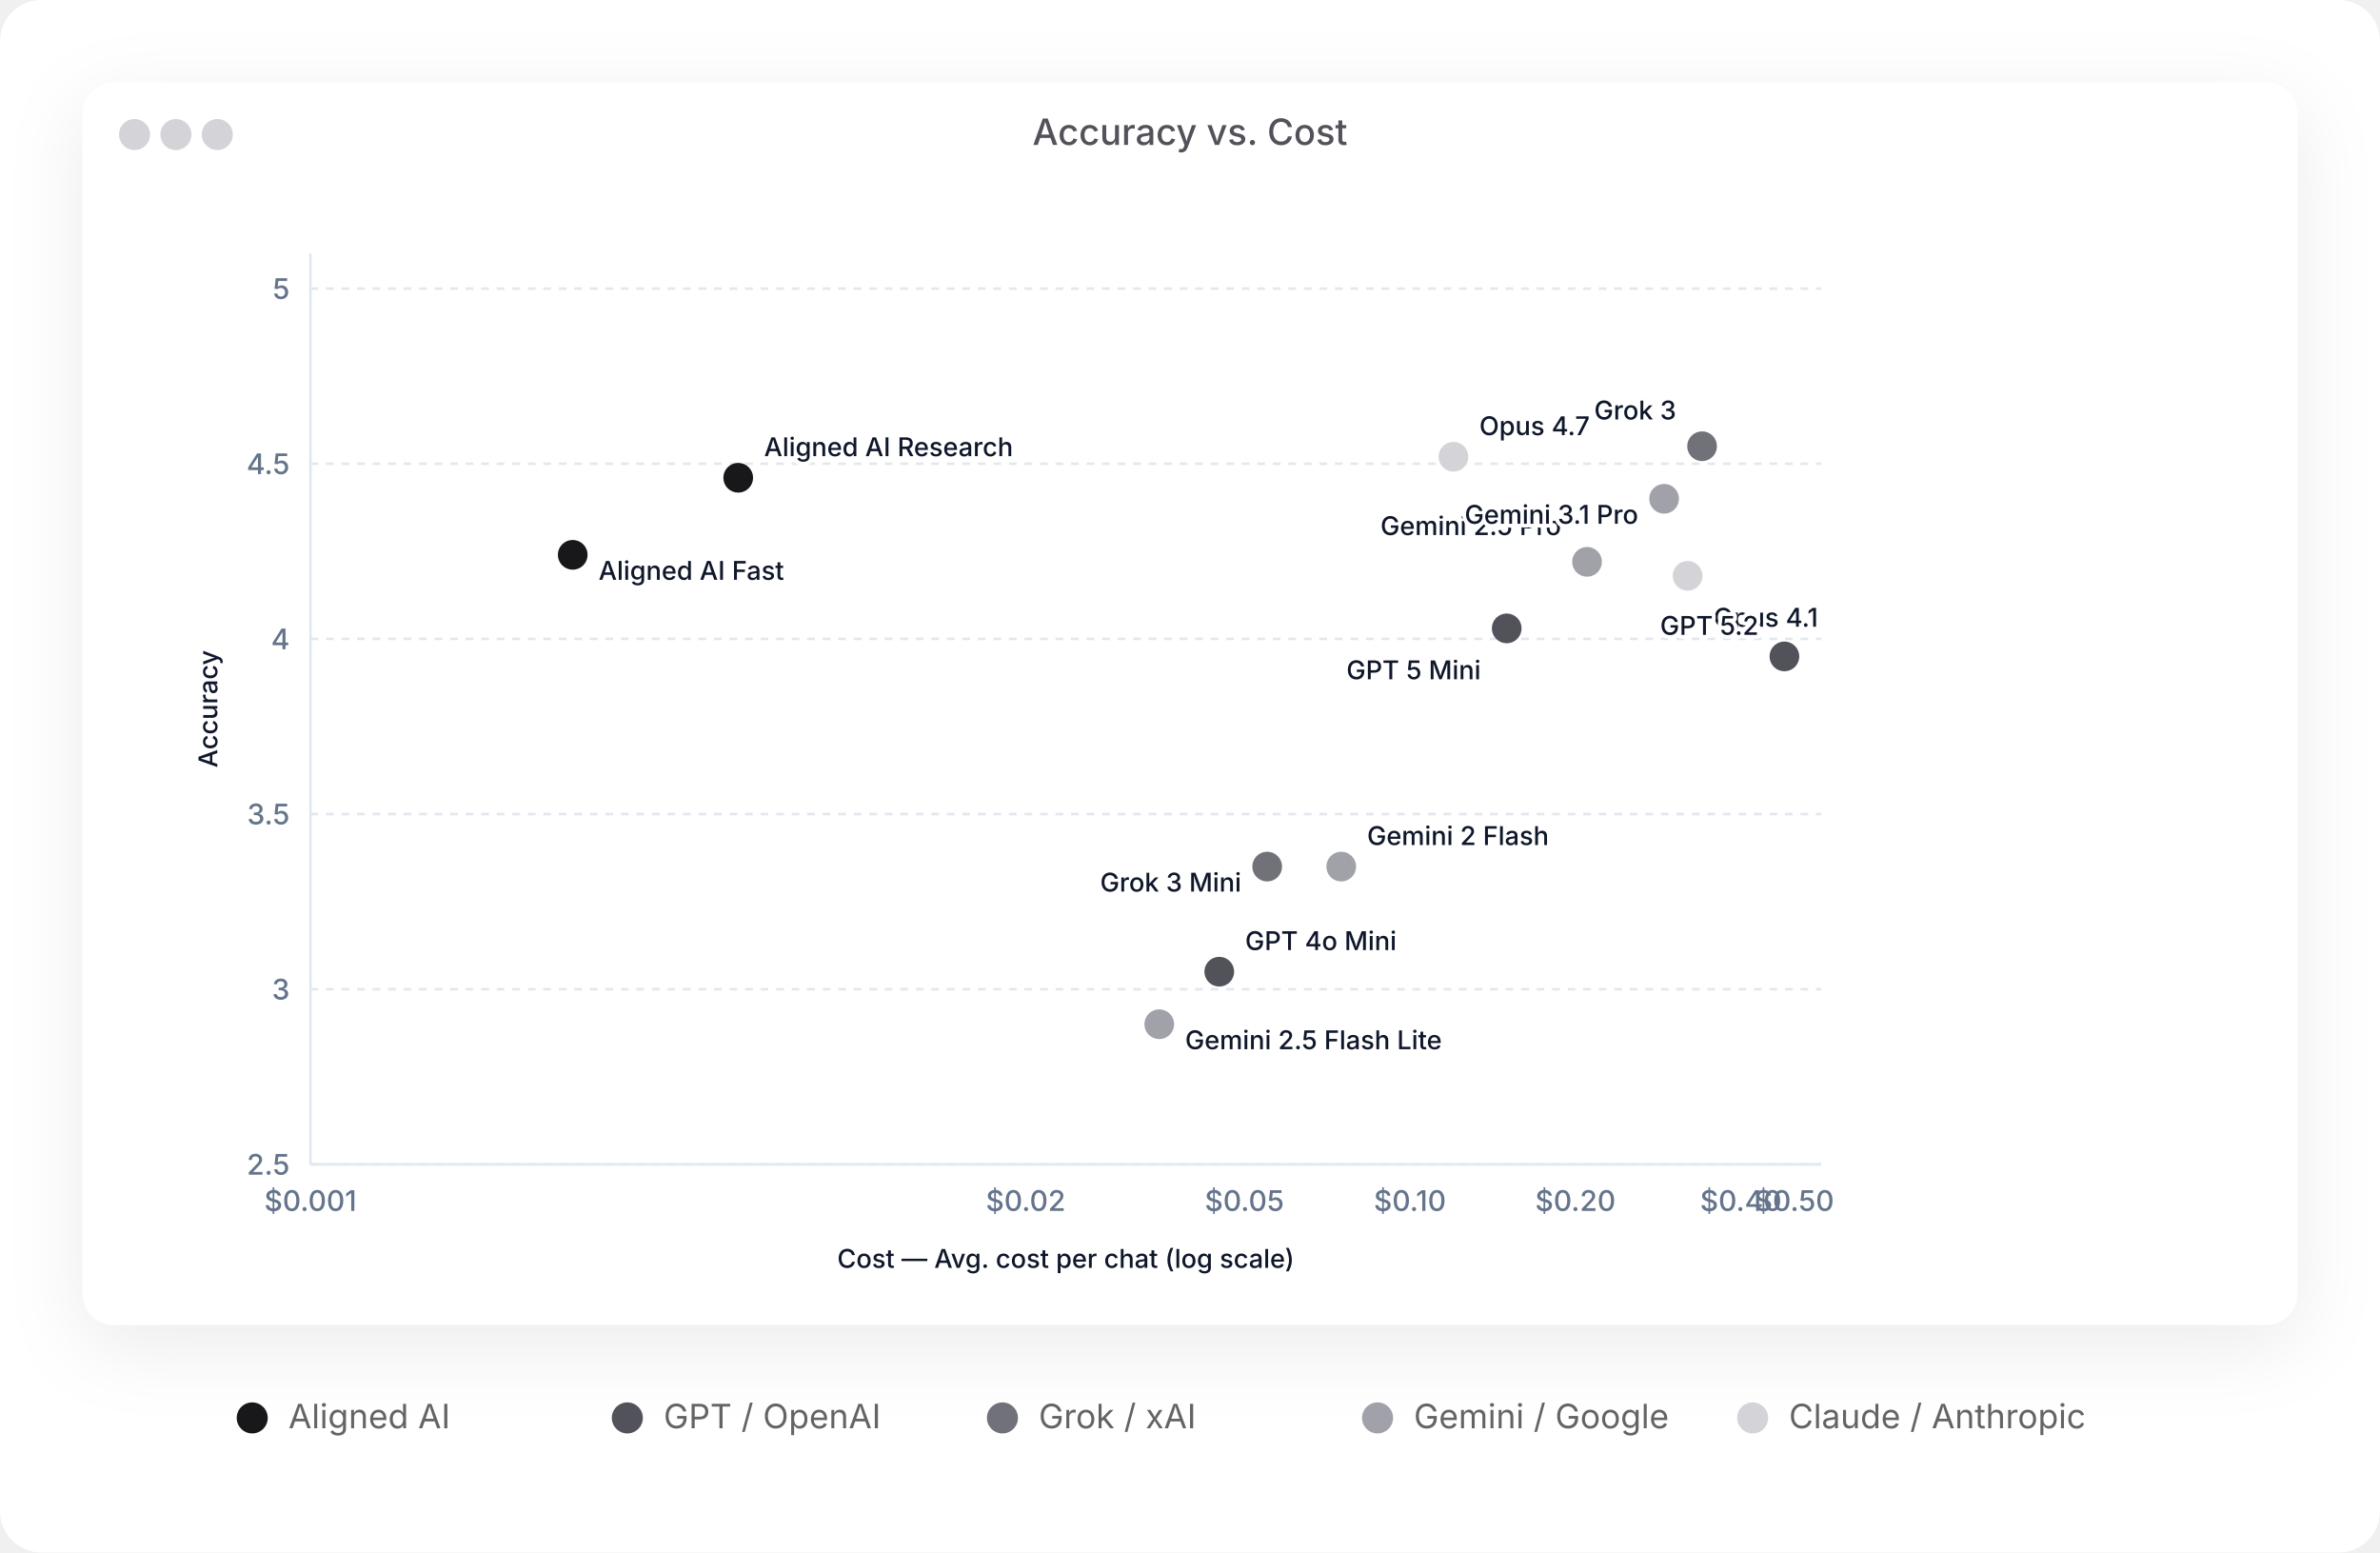
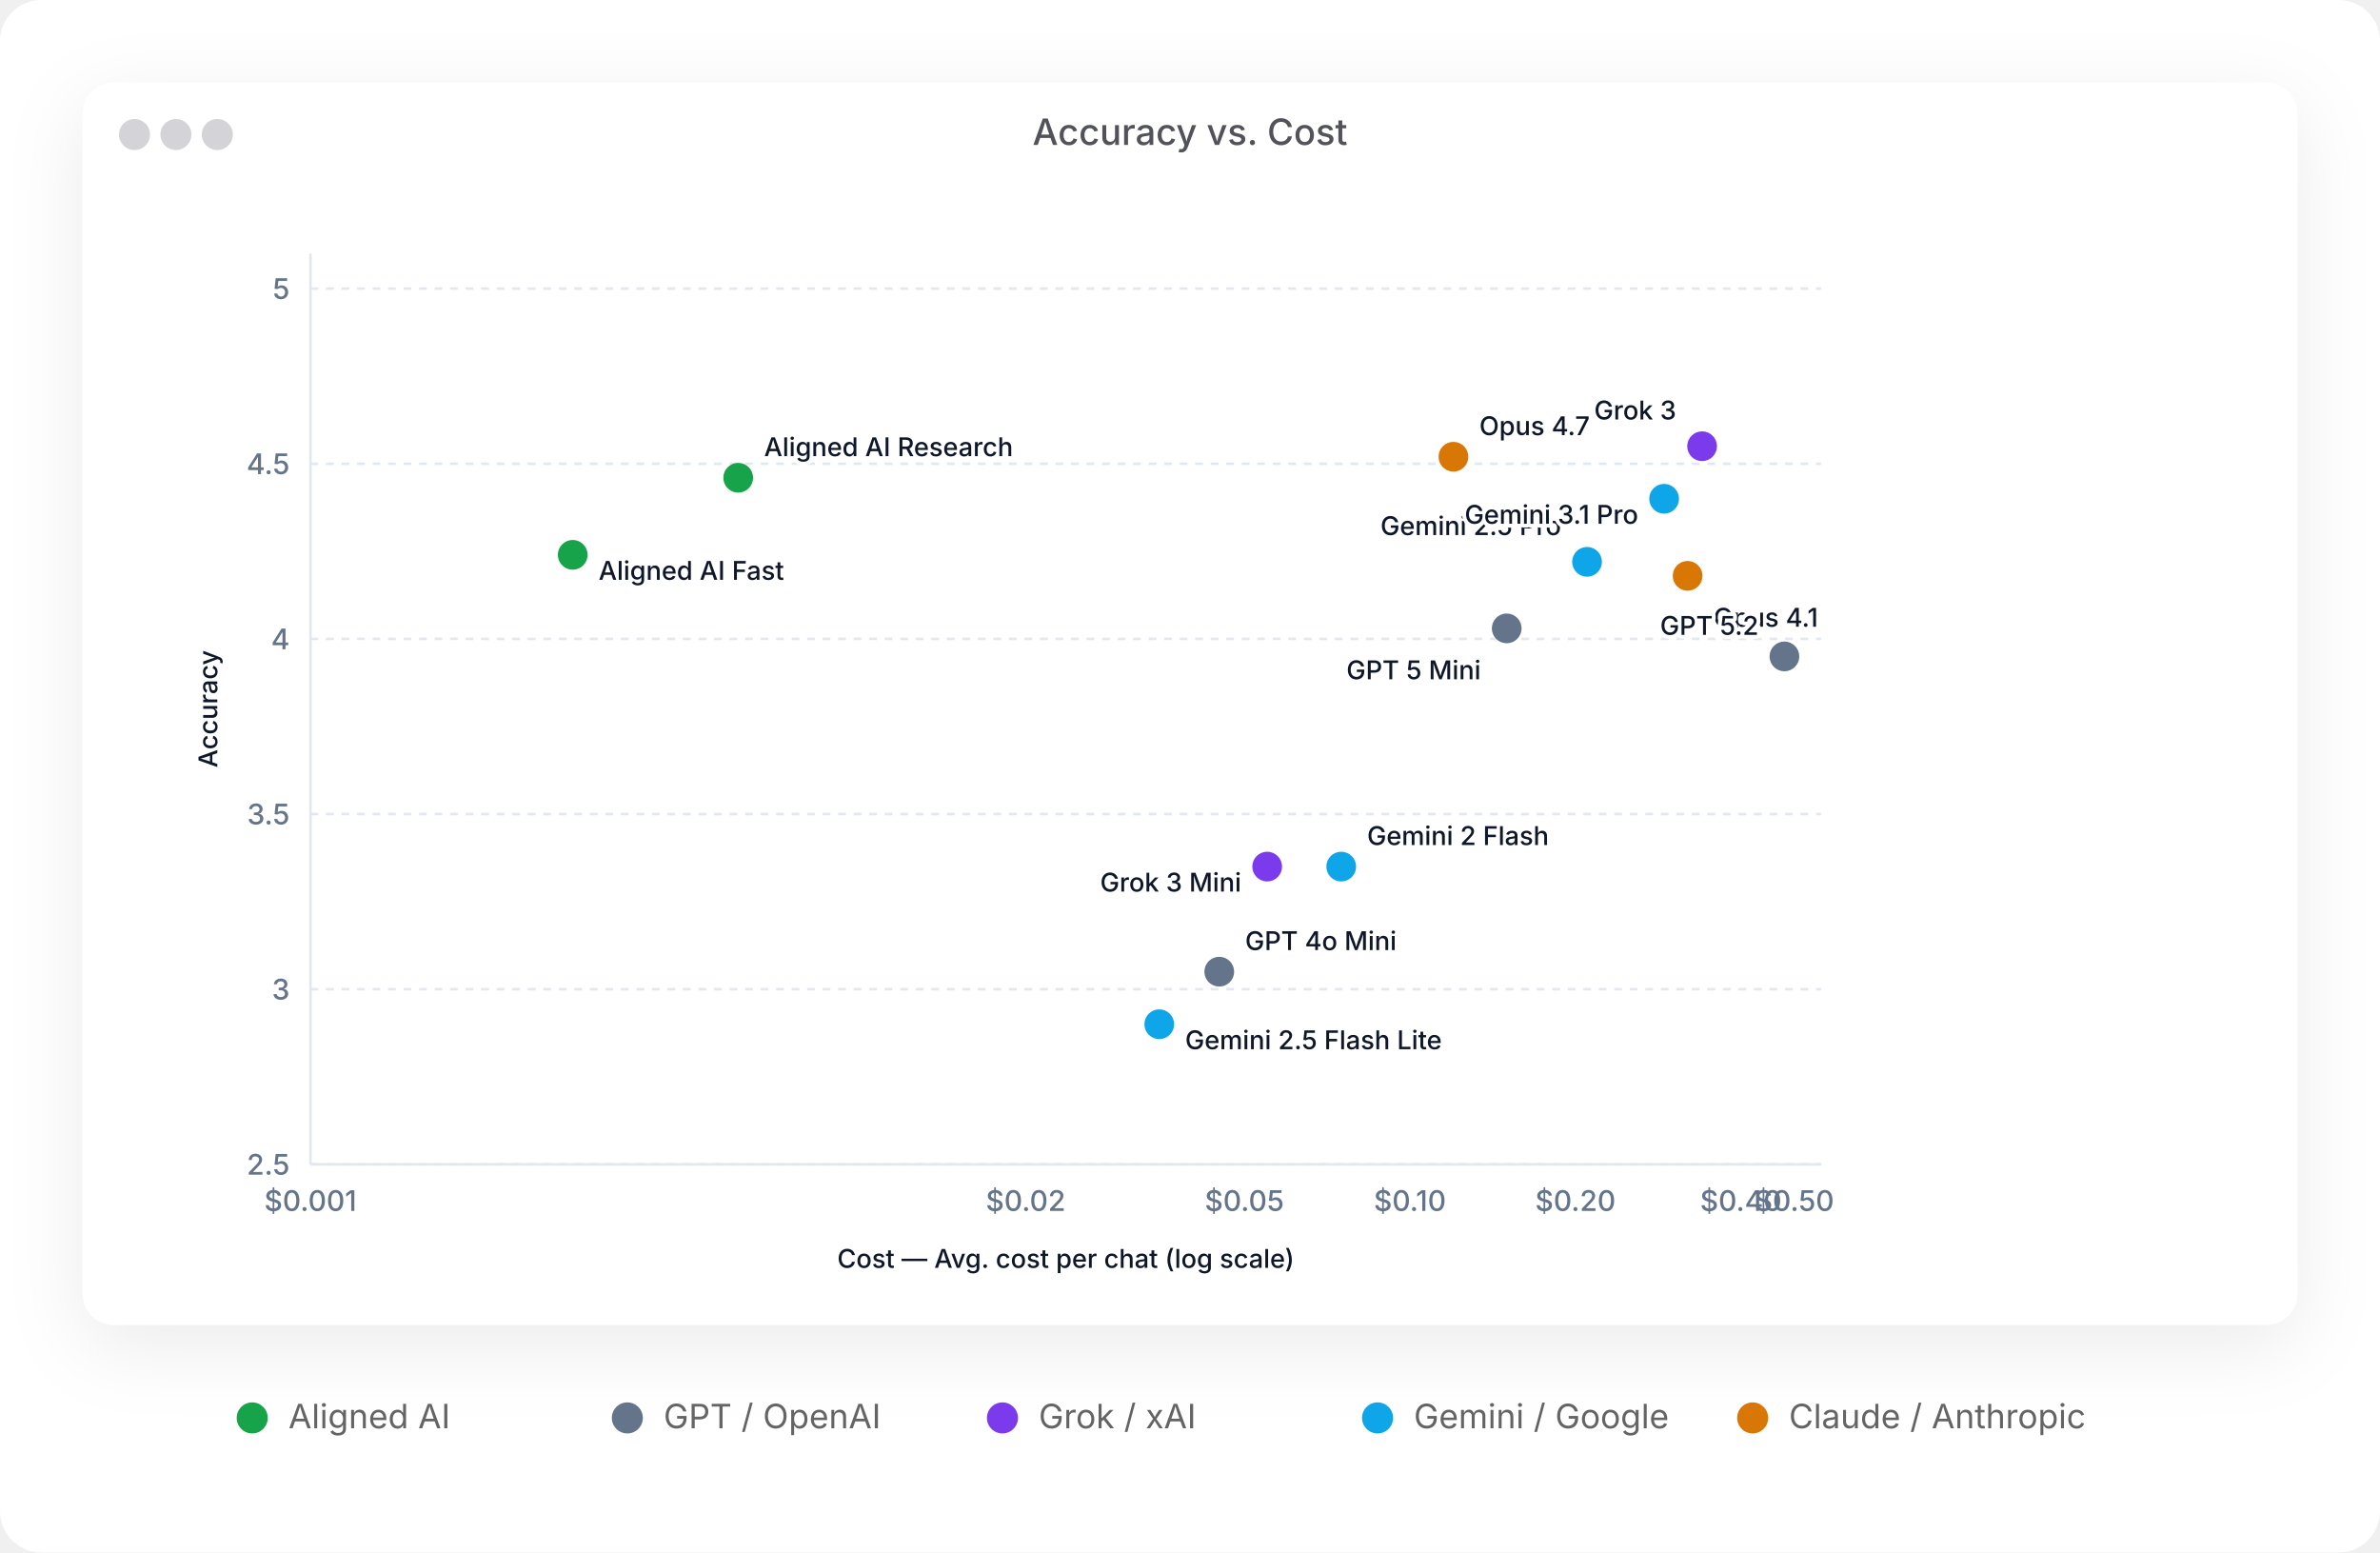
<svg xmlns="http://www.w3.org/2000/svg" width="920" height="600" viewBox="0 0 920 600" role="img" aria-label="Accuracy vs cost scatter plot, log scale">
  <defs>
    <filter id="card-shadow" x="-10%" y="-10%" width="120%" height="130%">
      <feDropShadow dx="0" dy="8" stdDeviation="15" flood-color="rgba(15,23,42,0.08)" />
    </filter>
  </defs>
  <rect width="100%" height="100%" fill="#ffffff" rx="16" />
  <rect x="32" y="32" width="856" height="480" rx="12" fill="#ffffff" filter="url(#card-shadow)" />
  <circle cx="52" cy="52" r="6" fill="#d4d4d8" />
  <circle cx="68" cy="52" r="6" fill="#d4d4d8" />
  <circle cx="84" cy="52" r="6" fill="#d4d4d8" />
  <text x="460" y="56" text-anchor="middle" fill="#52525b" font-family="Inter, system-ui, sans-serif" font-size="14" font-weight="500">Accuracy vs. Cost</text>
  <g transform="translate(52, 76)">
    <g transform="translate(0, 0)">
      <line x1="68" y1="374" x2="652" y2="374" stroke="#e2e8f0" stroke-dasharray="3 3" />
      <line x1="68" y1="306.308" x2="652" y2="306.308" stroke="#e2e8f0" stroke-dasharray="3 3" />
      <line x1="68" y1="238.615" x2="652" y2="238.615" stroke="#e2e8f0" stroke-dasharray="3 3" />
      <line x1="68" y1="170.923" x2="652" y2="170.923" stroke="#e2e8f0" stroke-dasharray="3 3" />
      <line x1="68" y1="103.231" x2="652" y2="103.231" stroke="#e2e8f0" stroke-dasharray="3 3" />
      <line x1="68" y1="35.538" x2="652" y2="35.538" stroke="#e2e8f0" stroke-dasharray="3 3" />
      <line x1="68" y1="22" x2="68" y2="374" stroke="#e2e8f0" />
      <line x1="68" y1="374" x2="652" y2="374" stroke="#e2e8f0" />
      <text x="60" y="378" text-anchor="end" fill="#64748b" font-family="Inter, system-ui, sans-serif" font-size="11" font-weight="500">2.5</text>
      <text x="60" y="310.308" text-anchor="end" fill="#64748b" font-family="Inter, system-ui, sans-serif" font-size="11" font-weight="500">3</text>
      <text x="60" y="242.615" text-anchor="end" fill="#64748b" font-family="Inter, system-ui, sans-serif" font-size="11" font-weight="500">3.5</text>
      <text x="60" y="174.923" text-anchor="end" fill="#64748b" font-family="Inter, system-ui, sans-serif" font-size="11" font-weight="500">4</text>
      <text x="60" y="107.231" text-anchor="end" fill="#64748b" font-family="Inter, system-ui, sans-serif" font-size="11" font-weight="500">4.5</text>
      <text x="60" y="39.538" text-anchor="end" fill="#64748b" font-family="Inter, system-ui, sans-serif" font-size="11" font-weight="500">5</text>
      <text x="68" y="392" text-anchor="middle" fill="#64748b" font-family="Inter, system-ui, sans-serif" font-size="11" font-weight="500">$0.001</text>
      <text x="344.474" y="392" text-anchor="middle" fill="#64748b" font-family="Inter, system-ui, sans-serif" font-size="11" font-weight="500">$0.02</text>
      <text x="429.037" y="392" text-anchor="middle" fill="#64748b" font-family="Inter, system-ui, sans-serif" font-size="11" font-weight="500">$0.05</text>
      <text x="493.007" y="392" text-anchor="middle" fill="#64748b" font-family="Inter, system-ui, sans-serif" font-size="11" font-weight="500">$0.10</text>
      <text x="556.977" y="392" text-anchor="middle" fill="#64748b" font-family="Inter, system-ui, sans-serif" font-size="11" font-weight="500">$0.20</text>
      <text x="620.947" y="392" text-anchor="middle" fill="#64748b" font-family="Inter, system-ui, sans-serif" font-size="11" font-weight="500">$0.40</text>
      <text x="641.541" y="392" text-anchor="middle" fill="#64748b" font-family="Inter, system-ui, sans-serif" font-size="11" font-weight="500">$0.50</text>
      <text x="360" y="414" text-anchor="middle" fill="#0f172a" font-family="Inter, system-ui, sans-serif" font-size="10" font-weight="500">Cost — Avg. cost per chat (log scale)</text>
      <text x="32" y="198" text-anchor="middle" fill="#0f172a" font-family="Inter, system-ui, sans-serif" font-size="10" font-weight="500" transform="rotate(-90 32 198)">Accuracy</text>
-       <circle cx="169.39" cy="138.431" r="5" fill="#18181b" stroke="#18181b" stroke-width="1.5" />
+       <circle cx="169.39" cy="138.431" r="5" fill="#16a34a" stroke="#16a34a" stroke-width="1.5" />
      <text x="179.39" y="144.431" fill="#0f172a" font-family="Inter, system-ui, sans-serif" font-size="10" font-weight="500" text-anchor="start" dominant-baseline="middle" paint-order="stroke" stroke="#ffffff" stroke-width="3" stroke-linejoin="round">Aligned AI Fast</text>
-       <circle cx="233.36" cy="108.646" r="5" fill="#18181b" stroke="#18181b" stroke-width="1.5" />
+       <circle cx="233.36" cy="108.646" r="5" fill="#16a34a" stroke="#16a34a" stroke-width="1.5" />
      <text x="243.36" y="96.646" fill="#0f172a" font-family="Inter, system-ui, sans-serif" font-size="10" font-weight="500" text-anchor="start" dominant-baseline="middle" paint-order="stroke" stroke="#ffffff" stroke-width="3" stroke-linejoin="round">Aligned AI Research</text>
-       <circle cx="396.12" cy="319.846" r="5" fill="#a1a1aa" stroke="#a1a1aa" stroke-width="1.5" />
+       <circle cx="396.12" cy="319.846" r="5" fill="#0ea5e9" stroke="#0ea5e9" stroke-width="1.5" />
      <text x="406.12" y="325.846" fill="#0f172a" font-family="Inter, system-ui, sans-serif" font-size="10" font-weight="500" text-anchor="start" dominant-baseline="middle" paint-order="stroke" stroke="#ffffff" stroke-width="3" stroke-linejoin="round">Gemini 2.5 Flash Lite</text>
-       <circle cx="419.314" cy="299.538" r="5" fill="#52525b" stroke="#52525b" stroke-width="1.5" />
+       <circle cx="419.314" cy="299.538" r="5" fill="#64748b" stroke="#64748b" stroke-width="1.5" />
      <text x="429.314" y="287.538" fill="#0f172a" font-family="Inter, system-ui, sans-serif" font-size="10" font-weight="500" text-anchor="start" dominant-baseline="middle" paint-order="stroke" stroke="#ffffff" stroke-width="3" stroke-linejoin="round">GPT 4o Mini</text>
-       <circle cx="437.833" cy="258.923" r="5" fill="#71717a" stroke="#71717a" stroke-width="1.5" />
+       <circle cx="437.833" cy="258.923" r="5" fill="#7c3aed" stroke="#7c3aed" stroke-width="1.5" />
      <text x="427.833" y="264.923" fill="#0f172a" font-family="Inter, system-ui, sans-serif" font-size="10" font-weight="500" text-anchor="end" dominant-baseline="middle" paint-order="stroke" stroke="#ffffff" stroke-width="3" stroke-linejoin="round">Grok 3 Mini</text>
-       <circle cx="466.457" cy="258.923" r="5" fill="#a1a1aa" stroke="#a1a1aa" stroke-width="1.5" />
+       <circle cx="466.457" cy="258.923" r="5" fill="#0ea5e9" stroke="#0ea5e9" stroke-width="1.5" />
      <text x="476.457" y="246.923" fill="#0f172a" font-family="Inter, system-ui, sans-serif" font-size="10" font-weight="500" text-anchor="start" dominant-baseline="middle" paint-order="stroke" stroke="#ffffff" stroke-width="3" stroke-linejoin="round">Gemini 2 Flash</text>
-       <circle cx="509.834" cy="100.523" r="5" fill="#d4d4d8" stroke="#d4d4d8" stroke-width="1.5" />
+       <circle cx="509.834" cy="100.523" r="5" fill="#d97706" stroke="#d97706" stroke-width="1.5" />
      <text x="519.834" y="88.523" fill="#0f172a" font-family="Inter, system-ui, sans-serif" font-size="10" font-weight="500" text-anchor="start" dominant-baseline="middle" paint-order="stroke" stroke="#ffffff" stroke-width="3" stroke-linejoin="round">Opus 4.7</text>
-       <circle cx="530.427" cy="166.862" r="5" fill="#52525b" stroke="#52525b" stroke-width="1.5" />
+       <circle cx="530.427" cy="166.862" r="5" fill="#64748b" stroke="#64748b" stroke-width="1.5" />
      <text x="520.427" y="182.862" fill="#0f172a" font-family="Inter, system-ui, sans-serif" font-size="10" font-weight="500" text-anchor="end" dominant-baseline="middle" paint-order="stroke" stroke="#ffffff" stroke-width="3" stroke-linejoin="round">GPT 5 Mini</text>
-       <circle cx="561.48" cy="141.138" r="5" fill="#a1a1aa" stroke="#a1a1aa" stroke-width="1.5" />
+       <circle cx="561.48" cy="141.138" r="5" fill="#0ea5e9" stroke="#0ea5e9" stroke-width="1.5" />
      <text x="551.48" y="127.138" fill="#0f172a" font-family="Inter, system-ui, sans-serif" font-size="10" font-weight="500" text-anchor="end" dominant-baseline="middle" paint-order="stroke" stroke="#ffffff" stroke-width="3" stroke-linejoin="round">Gemini 2.5 Pro</text>
-       <circle cx="591.269" cy="116.769" r="5" fill="#a1a1aa" stroke="#a1a1aa" stroke-width="1.5" />
+       <circle cx="591.269" cy="116.769" r="5" fill="#0ea5e9" stroke="#0ea5e9" stroke-width="1.5" />
      <text x="581.269" y="122.769" fill="#0f172a" font-family="Inter, system-ui, sans-serif" font-size="10" font-weight="500" text-anchor="end" dominant-baseline="middle" paint-order="stroke" stroke="#ffffff" stroke-width="3" stroke-linejoin="round">Gemini 3.1 Pro</text>
-       <circle cx="600.354" cy="146.554" r="5" fill="#d4d4d8" stroke="#d4d4d8" stroke-width="1.5" />
+       <circle cx="600.354" cy="146.554" r="5" fill="#d97706" stroke="#d97706" stroke-width="1.5" />
      <text x="610.354" y="162.554" fill="#0f172a" font-family="Inter, system-ui, sans-serif" font-size="10" font-weight="500" text-anchor="start" dominant-baseline="middle" paint-order="stroke" stroke="#ffffff" stroke-width="3" stroke-linejoin="round">Opus 4.1</text>
-       <circle cx="605.949" cy="96.462" r="5" fill="#71717a" stroke="#71717a" stroke-width="1.5" />
+       <circle cx="605.949" cy="96.462" r="5" fill="#7c3aed" stroke="#7c3aed" stroke-width="1.5" />
      <text x="595.949" y="82.462" fill="#0f172a" font-family="Inter, system-ui, sans-serif" font-size="10" font-weight="500" text-anchor="end" dominant-baseline="middle" paint-order="stroke" stroke="#ffffff" stroke-width="3" stroke-linejoin="round">Grok 3</text>
-       <circle cx="637.774" cy="177.692" r="5" fill="#52525b" stroke="#52525b" stroke-width="1.5" />
+       <circle cx="637.774" cy="177.692" r="5" fill="#64748b" stroke="#64748b" stroke-width="1.5" />
      <text x="627.774" y="165.692" fill="#0f172a" font-family="Inter, system-ui, sans-serif" font-size="10" font-weight="500" text-anchor="end" dominant-baseline="middle" paint-order="stroke" stroke="#ffffff" stroke-width="3" stroke-linejoin="round">GPT 5.2</text>
    </g>
  </g>
  <g transform="translate(97.5, 548)">
-     <circle cx="0" cy="0" r="6" fill="#18181b" />
+     <circle cx="0" cy="0" r="6" fill="#16a34a" />
    <text x="14" y="4" fill="#646464" font-family="Inter, system-ui, sans-serif" font-size="13">Aligned AI</text>
  </g>
  <g transform="translate(242.5, 548)">
-     <circle cx="0" cy="0" r="6" fill="#52525b" />
+     <circle cx="0" cy="0" r="6" fill="#64748b" />
    <text x="14" y="4" fill="#646464" font-family="Inter, system-ui, sans-serif" font-size="13">GPT / OpenAI</text>
  </g>
  <g transform="translate(387.5, 548)">
-     <circle cx="0" cy="0" r="6" fill="#71717a" />
+     <circle cx="0" cy="0" r="6" fill="#7c3aed" />
    <text x="14" y="4" fill="#646464" font-family="Inter, system-ui, sans-serif" font-size="13">Grok / xAI</text>
  </g>
  <g transform="translate(532.5, 548)">
-     <circle cx="0" cy="0" r="6" fill="#a1a1aa" />
+     <circle cx="0" cy="0" r="6" fill="#0ea5e9" />
    <text x="14" y="4" fill="#646464" font-family="Inter, system-ui, sans-serif" font-size="13">Gemini / Google</text>
  </g>
  <g transform="translate(677.5, 548)">
-     <circle cx="0" cy="0" r="6" fill="#d4d4d8" />
+     <circle cx="0" cy="0" r="6" fill="#d97706" />
    <text x="14" y="4" fill="#646464" font-family="Inter, system-ui, sans-serif" font-size="13">Claude / Anthropic</text>
  </g>
</svg>
